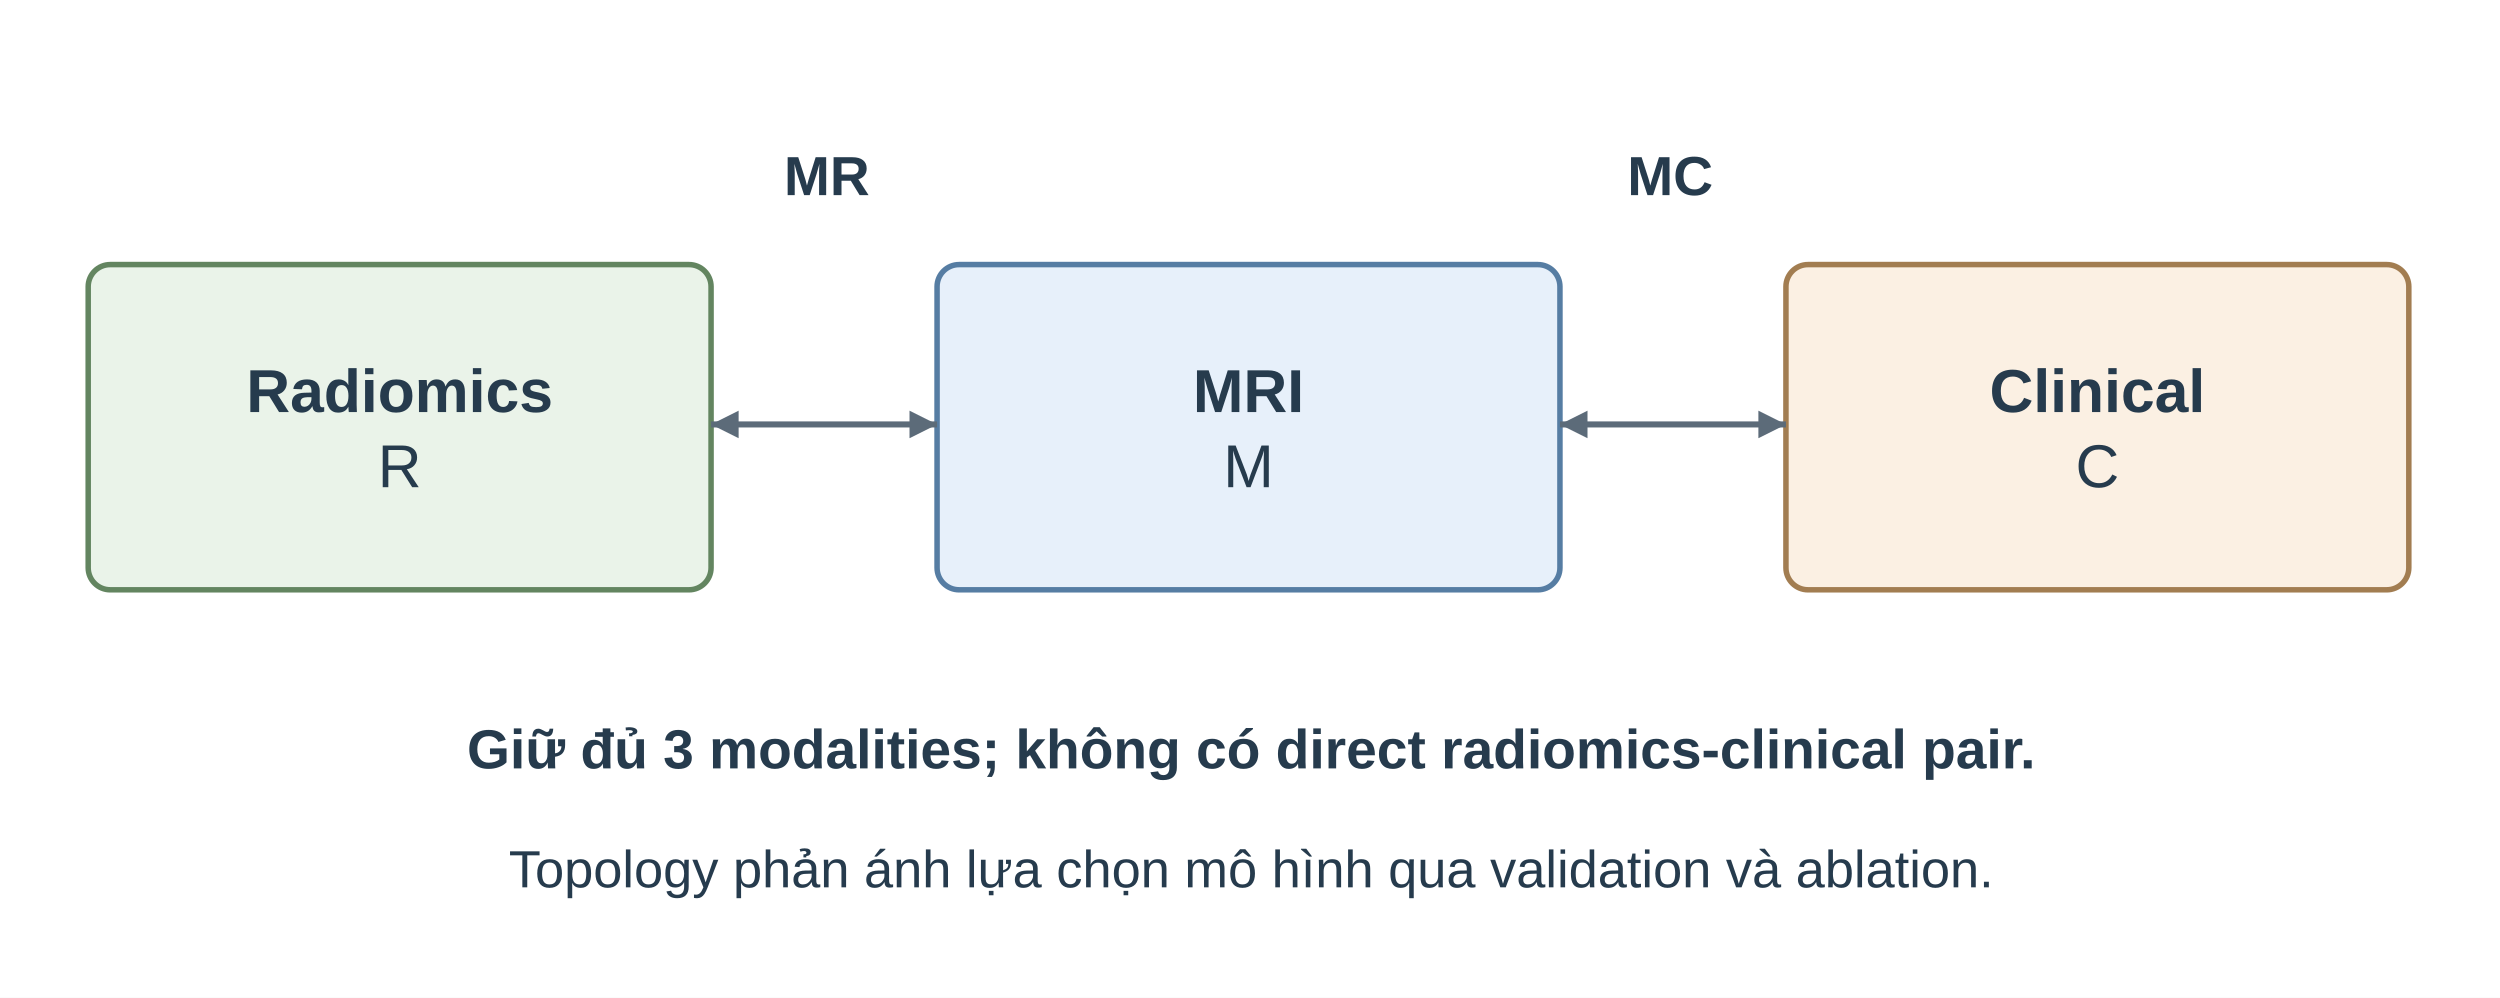
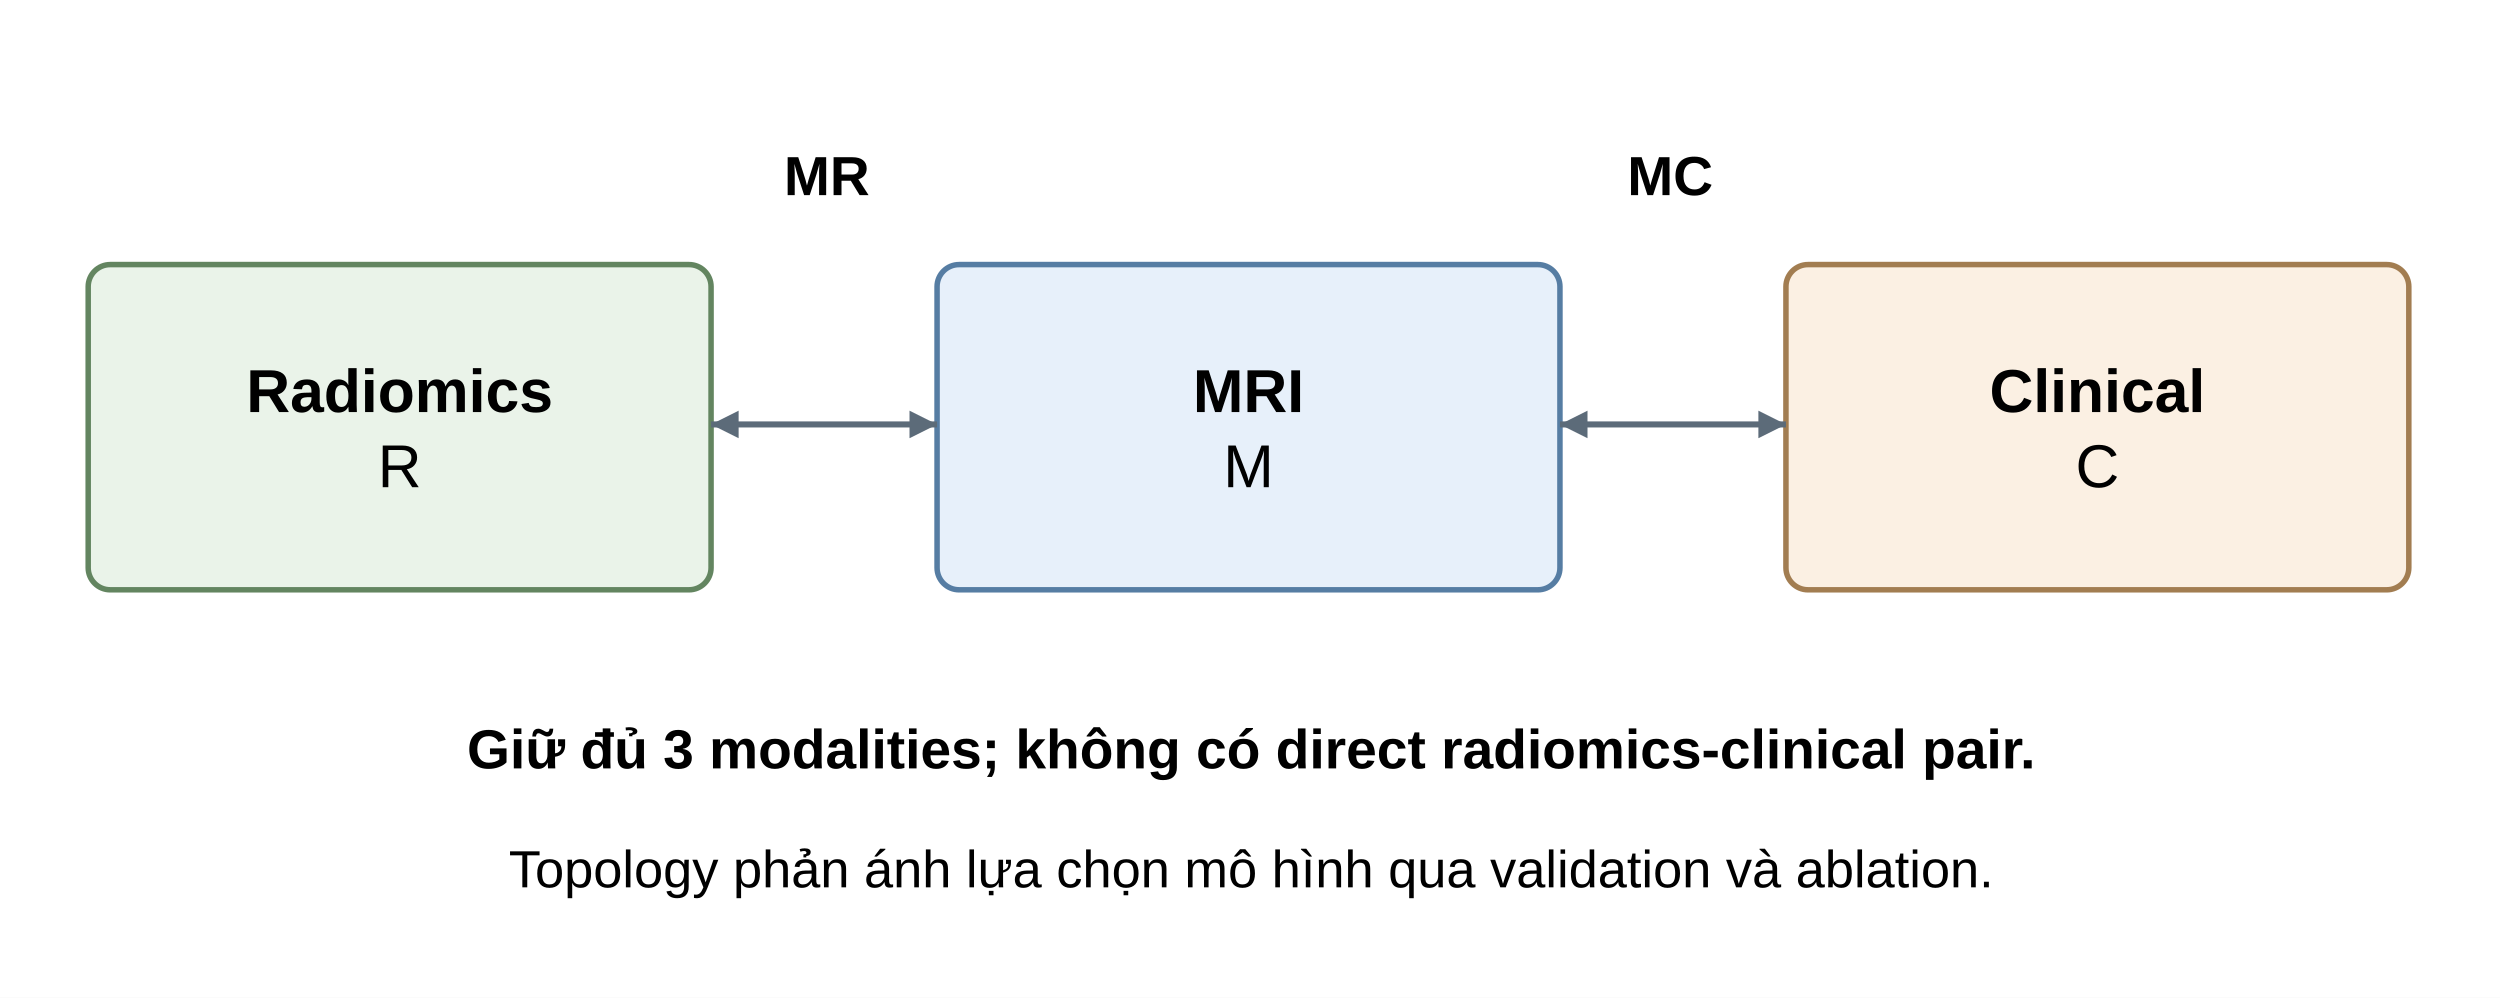
<svg xmlns="http://www.w3.org/2000/svg" width="160mm" height="63.853mm" viewBox="0 0 453.543 181">
  <rect width="100%" height="100%" fill="white" />
  <rect x="16" y="48" width="113" height="59" rx="4" fill="#EAF3E9" stroke="#638560" stroke-width="1" />
-   <text x="72.5" y="74.75" font-family="Arial, DejaVu Sans, sans-serif" font-size="11" font-weight="700" text-anchor="middle" fill="#263B4D">Radiomics</text>
-   <text x="72.5" y="88.39" font-family="Arial, DejaVu Sans, sans-serif" font-size="11" font-weight="400" text-anchor="middle" fill="#263B4D">R</text>
+   <text x="72.5" y="74.75" font-family="Arial, DejaVu Sans, sans-serif" font-size="11" font-weight="700" text-anchor="middle" fill="#000000">Radiomics</text>
+   <text x="72.5" y="88.39" font-family="Arial, DejaVu Sans, sans-serif" font-size="11" font-weight="400" text-anchor="middle" fill="#000000">R</text>
  <rect x="170" y="48" width="113" height="59" rx="4" fill="#E7F0FA" stroke="#567DA3" stroke-width="1" />
-   <text x="226.5" y="74.75" font-family="Arial, DejaVu Sans, sans-serif" font-size="11" font-weight="700" text-anchor="middle" fill="#263B4D">MRI</text>
-   <text x="226.5" y="88.39" font-family="Arial, DejaVu Sans, sans-serif" font-size="11" font-weight="400" text-anchor="middle" fill="#263B4D">M</text>
+   <text x="226.5" y="74.75" font-family="Arial, DejaVu Sans, sans-serif" font-size="11" font-weight="700" text-anchor="middle" fill="#000000">MRI</text>
+   <text x="226.5" y="88.39" font-family="Arial, DejaVu Sans, sans-serif" font-size="11" font-weight="400" text-anchor="middle" fill="#000000">M</text>
  <rect x="324" y="48" width="113" height="59" rx="4" fill="#FBF0E3" stroke="#A27D51" stroke-width="1" />
-   <text x="380.5" y="74.75" font-family="Arial, DejaVu Sans, sans-serif" font-size="11" font-weight="700" text-anchor="middle" fill="#263B4D">Clinical</text>
-   <text x="380.5" y="88.39" font-family="Arial, DejaVu Sans, sans-serif" font-size="11" font-weight="400" text-anchor="middle" fill="#263B4D">C</text>
+   <text x="380.5" y="74.75" font-family="Arial, DejaVu Sans, sans-serif" font-size="11" font-weight="700" text-anchor="middle" fill="#000000">Clinical</text>
+   <text x="380.5" y="88.39" font-family="Arial, DejaVu Sans, sans-serif" font-size="11" font-weight="400" text-anchor="middle" fill="#000000">C</text>
  <polyline points="129,77 170,77" fill="none" stroke="#5C6B79" stroke-width="1.1" stroke-linejoin="round" />
  <polygon points="170,77 165.0,74.5 165.0,79.5" fill="#5C6B79" />
  <polygon points="129,77 134.0,79.5 134.0,74.5" fill="#5C6B79" />
  <polyline points="283,77 324,77" fill="none" stroke="#5C6B79" stroke-width="1.1" stroke-linejoin="round" />
  <polygon points="324,77 319.0,74.5 319.0,79.5" fill="#5C6B79" />
  <polygon points="283,77 288.0,79.5 288.0,74.5" fill="#5C6B79" />
-   <text x="150" y="35.4" font-family="Arial, DejaVu Sans, sans-serif" font-size="10" font-weight="700" text-anchor="middle" fill="#263B4D">MR</text>
-   <text x="303" y="35.4" font-family="Arial, DejaVu Sans, sans-serif" font-size="10" font-weight="700" text-anchor="middle" fill="#263B4D">MC</text>
-   <text x="227" y="139.4" font-family="Arial, DejaVu Sans, sans-serif" font-size="10" font-weight="700" text-anchor="middle" fill="#263B4D">Giữ đủ 3 modalities; không có direct radiomics-clinical pair.</text>
-   <text x="227" y="160.98" font-family="Arial, DejaVu Sans, sans-serif" font-size="9.5" font-weight="400" text-anchor="middle" fill="#263B4D">Topology phản ánh lựa chọn mô hình qua validation và ablation.</text>
+   <text x="150" y="35.4" font-family="Arial, DejaVu Sans, sans-serif" font-size="10" font-weight="700" text-anchor="middle" fill="#000000">MR</text>
+   <text x="303" y="35.4" font-family="Arial, DejaVu Sans, sans-serif" font-size="10" font-weight="700" text-anchor="middle" fill="#000000">MC</text>
+   <text x="227" y="139.4" font-family="Arial, DejaVu Sans, sans-serif" font-size="10" font-weight="700" text-anchor="middle" fill="#000000">Giữ đủ 3 modalities; không có direct radiomics-clinical pair.</text>
+   <text x="227" y="160.98" font-family="Arial, DejaVu Sans, sans-serif" font-size="9.5" font-weight="400" text-anchor="middle" fill="#000000">Topology phản ánh lựa chọn mô hình qua validation và ablation.</text>
</svg>
